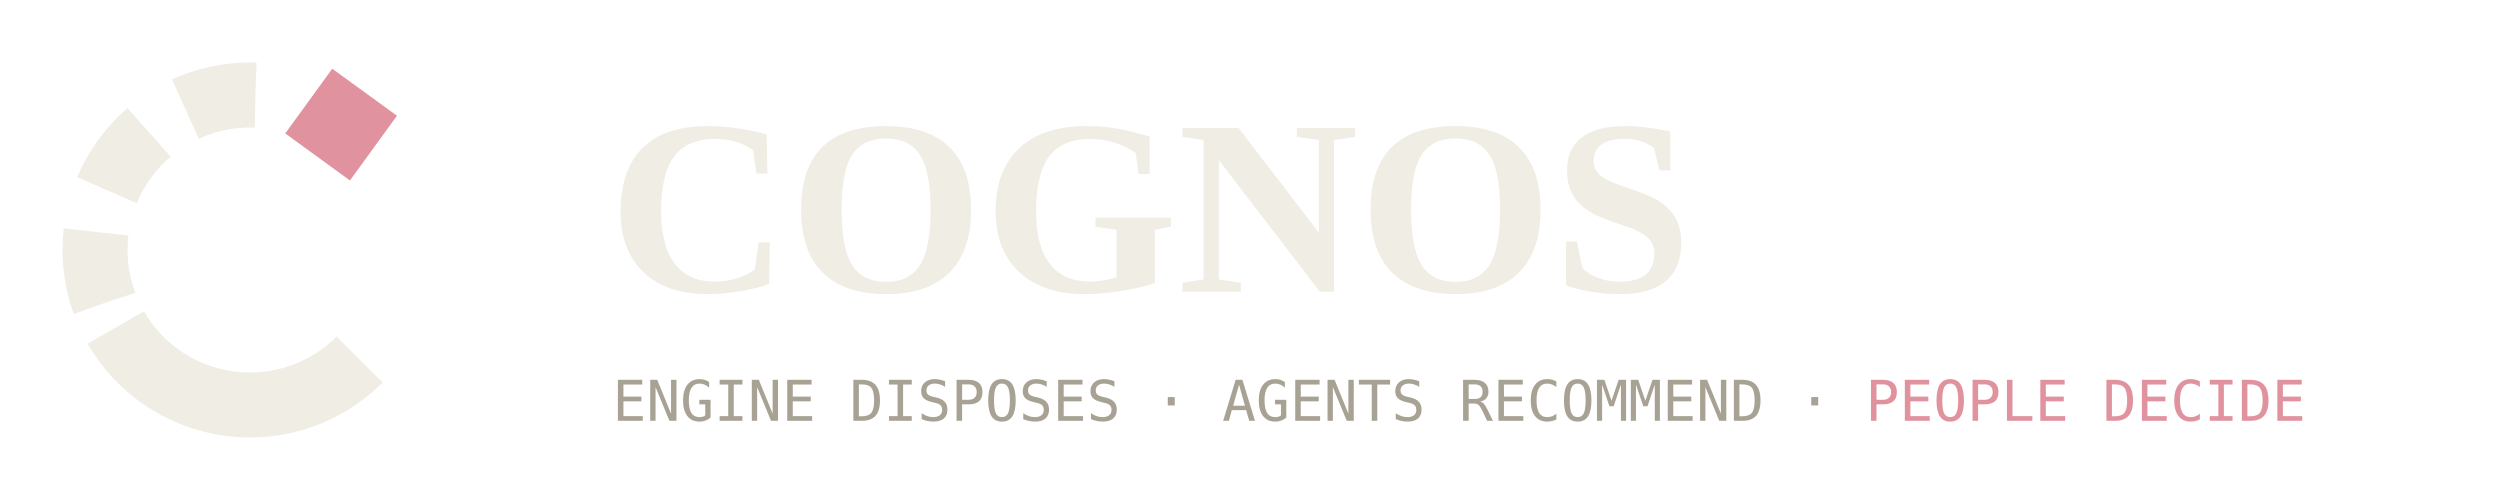
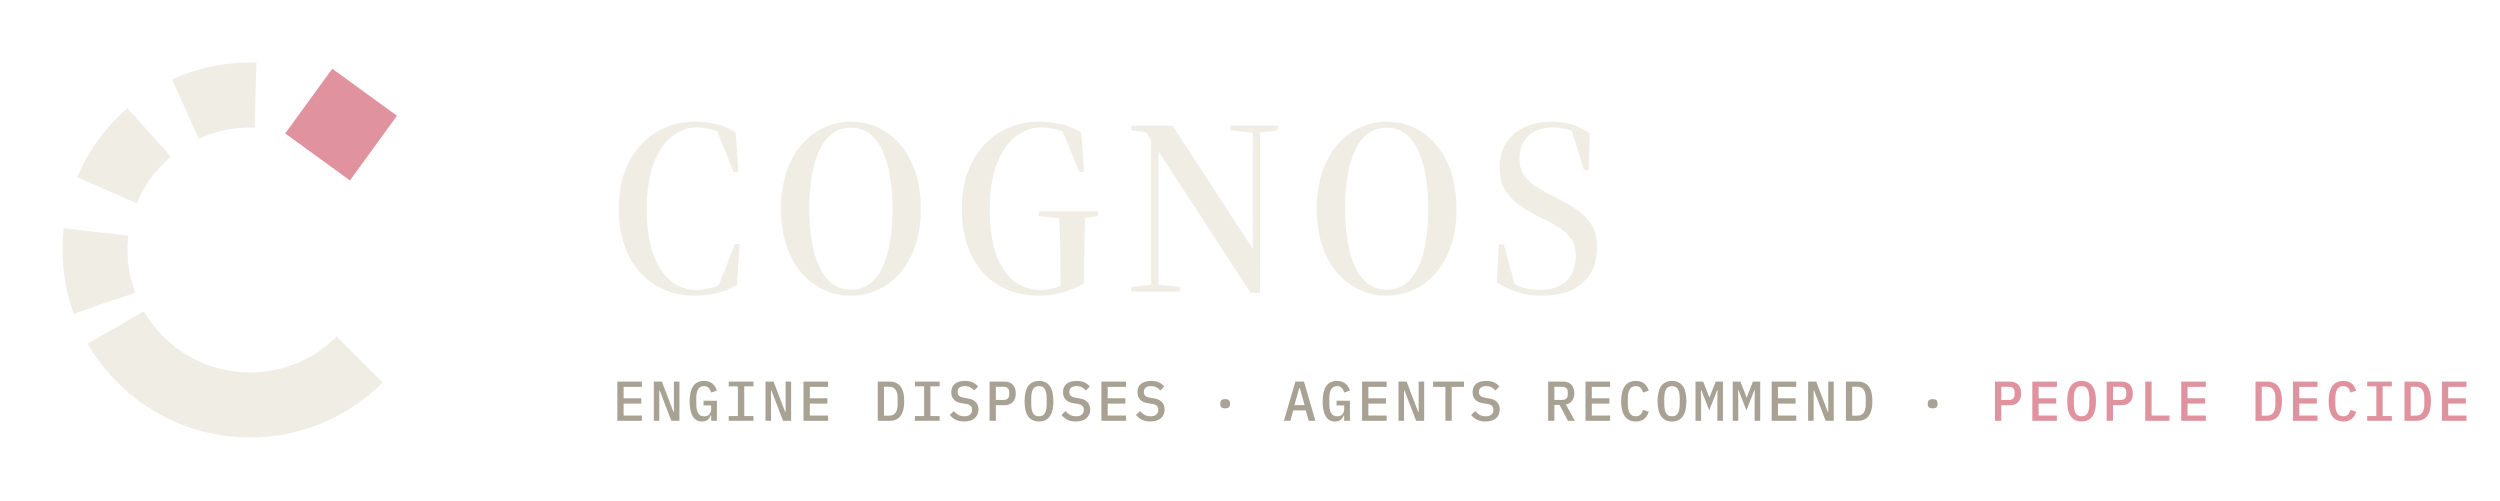
<svg xmlns="http://www.w3.org/2000/svg" viewBox="0 0 600 120" role="img" aria-label="COGNOS: engine disposes, agents recommend, people decide">
  <g transform="scale(1.2)">
    <path d="M71.92 71.92 A31 31 0 0 1 23.15 65.50" fill="none" stroke="#f0ede4" stroke-width="13" />
    <path d="M20.87 60.60 A31 31 0 0 1 51.08 19.02" fill="none" stroke="#f0ede4" stroke-width="13" stroke-dasharray="14.43 8.66" />
    <rect x="60.22" y="16.92" width="16" height="16" fill="#e0939e" transform="rotate(36 68.22 24.92)" />
  </g>
-   <text x="146" y="70" textLength="300" lengthAdjust="spacing" font-family="'Source Serif 4', Georgia, 'Times New Roman', serif" font-weight="600" font-size="60" fill="#f0ede4">COGNOS</text>
-   <text x="147" y="101" textLength="446" lengthAdjust="spacing" font-family="'IBM Plex Mono', Menlo, Consolas, monospace" font-weight="500" font-size="13.5" fill="#a8a294">ENGINE DISPOSES · AGENTS RECOMMEND · <tspan fill="#e0939e">PEOPLE DECIDE</tspan>
-   </text>
+   <path fill="#f0ede4" d="M166.68 70.96Q162.9 70.96 159.61 69.6Q156.32 68.24 153.81 65.59Q151.3 62.94 149.91 59.05Q148.52 55.16 148.52 50.08Q148.52 45 149.98 41.11Q151.44 37.22 153.99 34.57Q156.54 31.92 159.82 30.56Q163.1 29.2 166.72 29.2Q169.04 29.2 171.62 29.73Q174.2 30.26 176.58 31.84L177.2 41.28H176.08L171.95 31.08L175.08 31.92L175.32 33.36Q173.16 31.72 171.1 31.16Q169.04 30.6 167.12 30.6Q163.93 30.6 161.21 32.77Q158.49 34.94 156.86 39.28Q155.22 43.62 155.22 50.16Q155.22 56.68 156.79 60.99Q158.35 65.3 161.01 67.43Q163.67 69.56 167 69.56Q168.88 69.56 171.11 69Q173.34 68.44 175.48 66.76L175.41 68.24L172.29 69.04L176.36 58.56H177.52L176.9 68.32Q174.56 69.76 171.96 70.36Q169.36 70.96 166.68 70.96ZM204.22 70.96Q200.88 70.96 197.87 69.63Q194.86 68.3 192.52 65.68Q190.18 63.06 188.82 59.15Q187.46 55.24 187.46 50.04Q187.46 45 188.82 41.11Q190.18 37.22 192.52 34.58Q194.86 31.94 197.89 30.57Q200.92 29.2 204.22 29.2Q207.56 29.2 210.57 30.53Q213.58 31.86 215.92 34.52Q218.26 37.18 219.62 41.09Q220.98 45 220.98 50.2Q220.98 55.24 219.62 59.13Q218.26 63.02 215.92 65.64Q213.58 68.26 210.55 69.61Q207.52 70.96 204.22 70.96ZM204.22 69.52Q206.82 69.52 208.72 68.11Q210.61 66.7 211.82 64.1Q213.03 61.5 213.61 57.95Q214.2 54.4 214.2 50.18Q214.2 45.96 213.61 42.4Q213.03 38.84 211.82 36.21Q210.61 33.58 208.72 32.11Q206.82 30.64 204.22 30.64Q201.62 30.64 199.72 32.07Q197.83 33.5 196.62 36.11Q195.41 38.72 194.82 42.26Q194.24 45.8 194.24 50.02Q194.24 54.24 194.82 57.81Q195.41 61.38 196.62 64Q197.83 66.62 199.72 68.07Q201.62 69.52 204.22 69.52ZM249.28 70.96Q245.28 70.96 241.91 69.6Q238.54 68.24 236.06 65.59Q233.58 62.94 232.21 59.05Q230.84 55.16 230.84 50.08Q230.84 45 232.33 41.11Q233.82 37.22 236.4 34.57Q238.98 31.92 242.35 30.56Q245.72 29.2 249.52 29.2Q250.9 29.2 252.65 29.44Q254.4 29.68 256.18 30.25Q257.96 30.82 259.52 31.88L260.16 41.28H259.04L254.85 31.08L257.96 31.72L258.2 33.48Q256.04 31.77 253.95 31.18Q251.86 30.6 249.88 30.6Q246.57 30.6 243.76 32.77Q240.95 34.94 239.25 39.28Q237.54 43.62 237.54 50.16Q237.54 56.68 239.06 60.99Q240.59 65.3 243.31 67.43Q246.03 69.56 249.6 69.56Q251.02 69.56 252.58 69.24Q254.15 68.92 255.73 68.12L254.49 69.28V64.96Q254.49 61.12 254.42 57.58Q254.35 54.04 254.17 50.72H260.52Q260.36 54.04 260.28 57.58Q260.2 61.12 260.2 64.96V67.96Q257.8 69.48 254.95 70.22Q252.1 70.96 249.28 70.96ZM249.32 51.84V50.72H263.52V51.84L258.28 52.64H256.29ZM271.5 70V68.88L276.63 68.28H277.71L283.19 68.88V70ZM276.27 70V31.06H278.03V50.08V70ZM295.3 31.27V30.16H306.67V31.27L302.02 31.87H300.95ZM300.15 70.32 277.99 36.23H277.93L275.03 31.74L271.5 31.27V30.16H281.39L301.34 60.73H300.66V50.08V30.16H302.42V70.32ZM332.8 70.96Q329.46 70.96 326.45 69.63Q323.44 68.3 321.1 65.68Q318.76 63.06 317.4 59.15Q316.04 55.24 316.04 50.04Q316.04 45 317.4 41.11Q318.76 37.22 321.1 34.58Q323.44 31.94 326.47 30.57Q329.5 29.2 332.8 29.2Q336.14 29.2 339.15 30.53Q342.16 31.86 344.5 34.52Q346.84 37.18 348.2 41.09Q349.56 45 349.56 50.2Q349.56 55.24 348.2 59.13Q346.84 63.02 344.5 65.64Q342.16 68.26 339.13 69.61Q336.1 70.96 332.8 70.96ZM332.8 69.52Q335.4 69.52 337.3 68.11Q339.19 66.7 340.4 64.1Q341.61 61.5 342.19 57.95Q342.78 54.4 342.78 50.18Q342.78 45.96 342.19 42.4Q341.61 38.84 340.4 36.21Q339.19 33.58 337.3 32.11Q335.4 30.64 332.8 30.64Q330.2 30.64 328.3 32.07Q326.41 33.5 325.2 36.11Q323.99 38.72 323.4 42.26Q322.82 45.8 322.82 50.02Q322.82 54.24 323.4 57.81Q323.99 61.38 325.2 64Q326.41 66.62 328.3 68.07Q330.2 69.52 332.8 69.52ZM369.98 70.96Q366.88 70.96 364.15 70.09Q361.42 69.22 359.26 67.84L359.74 58.64H360.86L363.85 69.28L361.13 67.68L361.06 66.8Q362.7 67.82 364.02 68.44Q365.34 69.06 366.73 69.31Q368.12 69.56 369.82 69.56Q372.2 69.56 374.09 68.67Q375.99 67.78 377.09 65.95Q378.19 64.12 378.19 61.27Q378.19 59.05 377.2 57.53Q376.21 56.01 374.56 54.88Q372.91 53.75 370.98 52.83L369 51.85Q366.76 50.69 364.66 49.24Q362.56 47.79 361.23 45.62Q359.9 43.45 359.9 40.19Q359.9 36.81 361.46 34.35Q363.02 31.89 365.84 30.55Q368.66 29.2 372.34 29.2Q375.28 29.2 377.57 29.98Q379.87 30.76 381.53 32.08L381.29 40.87H380.18L377.02 30.76L379.98 31.96L380.14 33.56Q378.24 31.73 376.44 31.16Q374.63 30.6 372.49 30.6Q370.35 30.6 368.59 31.39Q366.83 32.19 365.76 33.9Q364.69 35.6 364.69 38.24Q364.69 40.4 365.69 41.93Q366.69 43.46 368.36 44.58Q370.03 45.7 371.95 46.68L373.89 47.66Q376.25 48.84 378.39 50.28Q380.53 51.72 381.91 53.87Q383.29 56.02 383.29 59.4Q383.29 62.82 381.82 65.44Q380.35 68.06 377.4 69.51Q374.45 70.96 369.98 70.96Z" />
+   <path fill="#a8a294" d="M148.16 101V91.58H154.06V92.85H149.67V95.59H153.9V96.86H149.67V99.73H154.06V101ZM158.35 93.75H158.23V101H156.91V91.58H158.85L161.62 98.83H161.74V91.58H163.06V101H161.12ZM170.68 99.7H170.58Q170.46 99.99 170.29 100.25Q170.12 100.51 169.88 100.72Q169.63 100.92 169.27 101.04Q168.92 101.16 168.46 101.16Q166.99 101.16 166.25 99.91Q165.51 98.65 165.51 96.36Q165.51 93.95 166.36 92.68Q167.21 91.42 168.96 91.42Q169.65 91.42 170.17 91.6Q170.69 91.79 171.06 92.11Q171.42 92.43 171.66 92.85Q171.91 93.28 172.06 93.75L170.69 94.21Q170.58 93.9 170.45 93.62Q170.31 93.35 170.12 93.13Q169.92 92.91 169.65 92.79Q169.37 92.67 168.98 92.67Q167.99 92.67 167.55 93.43Q167.11 94.2 167.11 95.49V96.99Q167.11 97.64 167.21 98.18Q167.3 98.72 167.53 99.1Q167.75 99.49 168.11 99.7Q168.46 99.92 168.98 99.92Q169.8 99.92 170.24 99.43Q170.68 98.93 170.68 98.17V97.31H168.86V96.18H172.06V101H170.68ZM174.89 101V99.85H177.1V92.72H174.89V91.58H180.83V92.72H178.62V99.85H180.83V101ZM185.16 93.75H185.04V101H183.72V91.58H185.66L188.43 98.83H188.55V91.58H189.87V101H187.93ZM192.84 101V91.58H198.74V92.85H194.36V95.59H198.58V96.86H194.36V99.73H198.74V101ZM210.66 91.58H213.47Q215.28 91.58 216.15 92.78Q217.02 93.98 217.02 96.29Q217.02 98.6 216.15 99.8Q215.28 101 213.47 101H210.66ZM213.38 99.76Q214.42 99.76 214.92 99.06Q215.43 98.37 215.43 97.07V95.51Q215.43 94.21 214.92 93.51Q214.42 92.82 213.38 92.82H212.16V99.76ZM219.57 101V99.85H221.79V92.72H219.57V91.58H225.51V92.72H223.3V99.85H225.51V101ZM231.4 101.16Q230.17 101.16 229.33 100.73Q228.5 100.3 227.96 99.58L228.93 98.65Q229.47 99.3 230.08 99.6Q230.68 99.91 231.45 99.91Q232.34 99.91 232.82 99.5Q233.3 99.1 233.3 98.34Q233.3 97.73 232.95 97.4Q232.6 97.07 231.75 96.92L230.72 96.76Q230.05 96.65 229.59 96.4Q229.13 96.15 228.85 95.81Q228.56 95.47 228.44 95.04Q228.31 94.61 228.31 94.14Q228.31 92.81 229.17 92.11Q230.04 91.42 231.55 91.42Q232.67 91.42 233.46 91.77Q234.25 92.13 234.73 92.78L233.79 93.72Q233.4 93.25 232.86 92.96Q232.33 92.67 231.55 92.67Q230.71 92.67 230.27 93.03Q229.83 93.39 229.83 94.07Q229.83 94.66 230.18 94.99Q230.52 95.32 231.4 95.47L232.4 95.64Q233.67 95.87 234.25 96.57Q234.83 97.26 234.83 98.26Q234.83 98.91 234.61 99.45Q234.38 99.99 233.94 100.37Q233.51 100.74 232.86 100.95Q232.22 101.16 231.4 101.16ZM237.5 101V91.58H241.02Q242.37 91.58 243.08 92.33Q243.79 93.09 243.79 94.41Q243.79 95.73 243.08 96.49Q242.37 97.25 241.02 97.25H239.01V101ZM239.01 95.99H240.8Q242.2 95.99 242.2 94.7V94.11Q242.2 92.83 240.8 92.83H239.01ZM249.35 101.16Q248.46 101.16 247.81 100.83Q247.15 100.5 246.73 99.88Q246.3 99.26 246.1 98.35Q245.9 97.45 245.9 96.29Q245.9 95.14 246.1 94.23Q246.3 93.32 246.73 92.7Q247.15 92.08 247.81 91.75Q248.46 91.42 249.35 91.42Q250.25 91.42 250.9 91.75Q251.55 92.08 251.98 92.7Q252.41 93.32 252.61 94.23Q252.81 95.14 252.81 96.29Q252.81 97.45 252.61 98.35Q252.41 99.26 251.98 99.88Q251.55 100.5 250.9 100.83Q250.25 101.16 249.35 101.16ZM249.35 99.91Q250.37 99.91 250.79 99.14Q251.2 98.38 251.2 97.07V95.49Q251.2 94.2 250.79 93.43Q250.37 92.67 249.35 92.67Q248.34 92.67 247.92 93.43Q247.5 94.2 247.5 95.49V97.08Q247.5 98.38 247.92 99.14Q248.34 99.91 249.35 99.91ZM258.21 101.16Q256.98 101.16 256.14 100.73Q255.31 100.3 254.77 99.58L255.74 98.65Q256.28 99.3 256.89 99.6Q257.49 99.91 258.26 99.91Q259.15 99.91 259.63 99.5Q260.11 99.1 260.11 98.34Q260.11 97.73 259.76 97.4Q259.41 97.07 258.56 96.92L257.53 96.76Q256.86 96.65 256.4 96.4Q255.94 96.15 255.66 95.81Q255.37 95.47 255.25 95.04Q255.12 94.61 255.12 94.14Q255.12 92.81 255.98 92.11Q256.85 91.42 258.36 91.42Q259.48 91.42 260.27 91.77Q261.06 92.13 261.54 92.78L260.6 93.72Q260.21 93.25 259.67 92.96Q259.14 92.67 258.36 92.67Q257.52 92.67 257.08 93.03Q256.64 93.39 256.64 94.07Q256.64 94.66 256.99 94.99Q257.33 95.32 258.21 95.47L259.21 95.64Q260.48 95.87 261.06 96.57Q261.64 97.26 261.64 98.26Q261.64 98.91 261.42 99.45Q261.19 99.99 260.75 100.37Q260.32 100.74 259.67 100.95Q259.03 101.16 258.21 101.16ZM264.34 101V91.58H270.24V92.85H265.85V95.59H270.08V96.86H265.85V99.73H270.24V101ZM276.08 101.16Q274.85 101.16 274.02 100.73Q273.18 100.3 272.64 99.58L273.61 98.65Q274.15 99.3 274.76 99.6Q275.37 99.91 276.14 99.91Q277.03 99.91 277.51 99.5Q277.99 99.1 277.99 98.34Q277.99 97.73 277.64 97.4Q277.28 97.07 276.43 96.92L275.41 96.76Q274.73 96.65 274.27 96.4Q273.82 96.15 273.53 95.81Q273.25 95.47 273.12 95.04Q272.99 94.61 272.99 94.14Q272.99 92.81 273.86 92.11Q274.72 91.42 276.23 91.42Q277.35 91.42 278.14 91.77Q278.93 92.13 279.42 92.78L278.47 93.72Q278.08 93.25 277.55 92.96Q277.01 92.67 276.23 92.67Q275.39 92.67 274.96 93.03Q274.52 93.39 274.52 94.07Q274.52 94.66 274.86 94.99Q275.21 95.32 276.08 95.47L277.08 95.64Q278.35 95.87 278.93 96.57Q279.51 97.26 279.51 98.26Q279.51 98.91 279.29 99.45Q279.07 99.99 278.63 100.37Q278.19 100.74 277.55 100.95Q276.91 101.16 276.08 101.16ZM294.04 98Q293.39 98 293.13 97.73Q292.86 97.46 292.86 97.07V96.72Q292.86 96.33 293.13 96.06Q293.39 95.79 294.04 95.79Q294.69 95.79 294.95 96.06Q295.21 96.33 295.21 96.72V97.07Q295.21 97.46 294.95 97.73Q294.69 98 294.04 98ZM314.1 101 313.38 98.49H310.39L309.67 101H308.13L310.89 91.58H312.95L315.7 101ZM311.94 93.1H311.83L310.67 97.23H313.1ZM322.6 99.7H322.51Q322.39 99.99 322.22 100.25Q322.05 100.51 321.8 100.72Q321.55 100.92 321.2 101.04Q320.85 101.16 320.39 101.16Q318.92 101.16 318.17 99.91Q317.43 98.65 317.43 96.36Q317.43 93.95 318.28 92.68Q319.13 91.42 320.89 91.42Q321.58 91.42 322.1 91.6Q322.62 91.79 322.98 92.11Q323.35 92.43 323.59 92.85Q323.83 93.28 323.98 93.75L322.62 94.21Q322.51 93.9 322.37 93.62Q322.24 93.35 322.04 93.13Q321.85 92.91 321.57 92.79Q321.29 92.67 320.9 92.67Q319.92 92.67 319.48 93.43Q319.04 94.2 319.04 95.49V96.99Q319.04 97.64 319.13 98.18Q319.23 98.72 319.45 99.1Q319.67 99.49 320.03 99.7Q320.39 99.92 320.9 99.92Q321.73 99.92 322.16 99.43Q322.6 98.93 322.6 98.17V97.31H320.78V96.18H323.98V101H322.6ZM326.9 101V91.58H332.8V92.85H328.41V95.59H332.63V96.86H328.41V99.73H332.8V101ZM337.09 93.75H336.97V101H335.64V91.58H337.59L340.35 98.83H340.48V91.58H341.8V101H339.86ZM348.41 92.85V101H346.9V92.85H343.95V91.58H351.37V92.85ZM356.51 101.16Q355.29 101.16 354.45 100.73Q353.61 100.3 353.07 99.58L354.04 98.65Q354.58 99.3 355.19 99.6Q355.8 99.91 356.57 99.91Q357.46 99.91 357.94 99.5Q358.42 99.1 358.42 98.34Q358.42 97.73 358.07 97.4Q357.72 97.07 356.86 96.92L355.84 96.76Q355.16 96.65 354.7 96.4Q354.25 96.15 353.96 95.81Q353.68 95.47 353.55 95.04Q353.42 94.61 353.42 94.14Q353.42 92.81 354.29 92.11Q355.15 91.42 356.66 91.42Q357.78 91.42 358.57 91.77Q359.36 92.13 359.85 92.78L358.9 93.72Q358.51 93.25 357.98 92.96Q357.45 92.67 356.66 92.67Q355.83 92.67 355.39 93.03Q354.95 93.39 354.95 94.07Q354.95 94.66 355.29 94.99Q355.64 95.32 356.51 95.47L357.51 95.64Q358.78 95.87 359.36 96.57Q359.94 97.26 359.94 98.26Q359.94 98.91 359.72 99.45Q359.5 99.99 359.06 100.37Q358.62 100.74 357.98 100.95Q357.34 101.16 356.51 101.16ZM373.05 101H371.55V91.58H375.08Q376.43 91.58 377.13 92.33Q377.84 93.09 377.84 94.41Q377.84 95.49 377.32 96.19Q376.79 96.9 375.8 97.06L377.98 101H376.3L374.31 97.19H373.05ZM374.86 95.98Q376.26 95.98 376.26 94.7V94.11Q376.26 92.83 374.86 92.83H373.05V95.98ZM380.52 101V91.58H386.42V92.85H382.03V95.59H386.25V96.86H382.03V99.73H386.42V101ZM392.61 101.16Q390.82 101.16 389.95 99.89Q389.07 98.62 389.07 96.29Q389.07 93.95 389.95 92.68Q390.82 91.42 392.61 91.42Q393.3 91.42 393.81 91.6Q394.31 91.78 394.68 92.1Q395.04 92.41 395.29 92.84Q395.54 93.26 395.7 93.75L394.34 94.21Q394.23 93.89 394.1 93.6Q393.96 93.32 393.76 93.12Q393.56 92.91 393.28 92.79Q393 92.67 392.6 92.67Q391.6 92.67 391.14 93.43Q390.68 94.2 390.68 95.49V97.08Q390.68 98.38 391.14 99.14Q391.6 99.91 392.6 99.91Q393 99.91 393.28 99.78Q393.56 99.66 393.76 99.46Q393.96 99.26 394.1 98.97Q394.23 98.69 394.34 98.37L395.7 98.83Q395.54 99.31 395.29 99.74Q395.04 100.16 394.68 100.48Q394.31 100.8 393.81 100.98Q393.3 101.16 392.61 101.16ZM401.28 101.16Q400.39 101.16 399.73 100.83Q399.08 100.5 398.65 99.88Q398.23 99.26 398.03 98.35Q397.82 97.45 397.82 96.29Q397.82 95.14 398.03 94.23Q398.23 93.32 398.65 92.7Q399.08 92.08 399.73 91.75Q400.39 91.42 401.28 91.42Q402.17 91.42 402.82 91.75Q403.48 92.08 403.9 92.7Q404.33 93.32 404.53 94.23Q404.73 95.14 404.73 96.29Q404.73 97.45 404.53 98.35Q404.33 99.26 403.9 99.88Q403.48 100.5 402.82 100.83Q402.17 101.16 401.28 101.16ZM401.28 99.91Q402.29 99.91 402.71 99.14Q403.13 98.38 403.13 97.07V95.49Q403.13 94.2 402.71 93.43Q402.29 92.67 401.28 92.67Q400.27 92.67 399.85 93.43Q399.43 94.2 399.43 95.49V97.08Q399.43 98.38 399.85 99.14Q400.27 99.91 401.28 99.91ZM412.17 96.49 412.21 93.66H412.11L410.22 98.5L408.33 93.66H408.22L408.26 96.49V101H406.92V91.58H408.77L410.22 95.32H410.31L411.77 91.58H413.51V101H412.17ZM421.11 96.49 421.15 93.66H421.04L419.15 98.5L417.26 93.66H417.15L417.19 96.49V101H415.86V91.58H417.71L419.15 95.32H419.25L420.7 91.58H422.45V101H421.11ZM425.2 101V91.58H431.1V92.85H426.71V95.59H430.94V96.86H426.71V99.73H431.1V101ZM435.39 93.75H435.27V101H433.95V91.58H435.89L438.66 98.83H438.78V91.58H440.1V101H438.16ZM443.02 91.58H445.83Q447.64 91.58 448.51 92.78Q449.38 93.98 449.38 96.29Q449.38 98.6 448.51 99.8Q447.64 101 445.83 101H443.02ZM445.73 99.76Q446.77 99.76 447.28 99.06Q447.78 98.37 447.78 97.07V95.51Q447.78 94.21 447.28 93.51Q446.77 92.82 445.73 92.82H444.52V99.76ZM463.84 98Q463.19 98 462.92 97.73Q462.66 97.46 462.66 97.07V96.72Q462.66 96.33 462.92 96.06Q463.19 95.79 463.84 95.79Q464.48 95.79 464.75 96.06Q465.01 96.33 465.01 96.72V97.07Q465.01 97.46 464.75 97.73Q464.48 98 463.84 98Z" />
+   <path fill="#e0939e" d="M478.79 101V91.58H482.32Q483.67 91.58 484.38 92.33Q485.08 93.09 485.08 94.41Q485.08 95.73 484.38 96.49Q483.67 97.25 482.32 97.25H480.31V101ZM480.31 95.99H482.09Q483.49 95.99 483.49 94.7V94.11Q483.49 92.83 482.09 92.83H480.31ZM487.76 101V91.58H493.66V92.85H489.27V95.59H493.49V96.86H489.27V99.73H493.66V101ZM499.58 101.16Q498.69 101.16 498.04 100.83Q497.38 100.5 496.96 99.88Q496.53 99.26 496.33 98.35Q496.13 97.45 496.13 96.29Q496.13 95.14 496.33 94.23Q496.53 93.32 496.96 92.7Q497.38 92.08 498.04 91.75Q498.69 91.42 499.58 91.42Q500.47 91.42 501.13 91.75Q501.78 92.08 502.21 92.7Q502.63 93.32 502.84 94.23Q503.04 95.14 503.04 96.29Q503.04 97.45 502.84 98.35Q502.63 99.26 502.21 99.88Q501.78 100.5 501.13 100.83Q500.47 101.16 499.58 101.16ZM499.58 99.91Q500.6 99.91 501.01 99.14Q501.43 98.38 501.43 97.07V95.49Q501.43 94.2 501.01 93.43Q500.6 92.67 499.58 92.67Q498.57 92.67 498.15 93.43Q497.73 94.2 497.73 95.49V97.08Q497.73 98.38 498.15 99.14Q498.57 99.91 499.58 99.91ZM505.6 101V91.58H509.13Q510.48 91.58 511.19 92.33Q511.89 93.09 511.89 94.41Q511.89 95.73 511.19 96.49Q510.48 97.25 509.13 97.25H507.12V101ZM507.12 95.99H508.9Q510.3 95.99 510.3 94.7V94.11Q510.3 92.83 508.9 92.83H507.12ZM514.86 101V91.58H516.38V99.73H520.67V101ZM523.5 101V91.58H529.4V92.85H525.02V95.59H529.24V96.86H525.02V99.73H529.4V101ZM541.32 91.58H544.13Q545.94 91.58 546.81 92.78Q547.68 93.98 547.68 96.29Q547.68 98.6 546.81 99.8Q545.94 101 544.13 101H541.32ZM544.04 99.76Q545.08 99.76 545.58 99.06Q546.09 98.37 546.09 97.07V95.51Q546.09 94.21 545.58 93.51Q545.08 92.82 544.04 92.82H542.82V99.76ZM550.31 101V91.58H556.21V92.85H551.83V95.59H556.05V96.86H551.83V99.73H556.21V101ZM562.41 101.16Q560.61 101.16 559.74 99.89Q558.87 98.62 558.87 96.29Q558.87 93.95 559.74 92.68Q560.61 91.42 562.41 91.42Q563.1 91.42 563.6 91.6Q564.11 91.78 564.48 92.1Q564.84 92.41 565.09 92.84Q565.34 93.26 565.5 93.75L564.14 94.21Q564.03 93.89 563.89 93.6Q563.76 93.32 563.56 93.12Q563.35 92.91 563.08 92.79Q562.8 92.67 562.4 92.67Q561.4 92.67 560.94 93.43Q560.48 94.2 560.48 95.49V97.08Q560.48 98.38 560.94 99.14Q561.4 99.91 562.4 99.91Q562.8 99.91 563.08 99.78Q563.35 99.66 563.56 99.46Q563.76 99.26 563.89 98.97Q564.03 98.69 564.14 98.37L565.5 98.83Q565.34 99.31 565.09 99.74Q564.84 100.16 564.48 100.48Q564.11 100.8 563.6 100.98Q563.1 101.16 562.41 101.16ZM568.11 101V99.85H570.32V92.72H568.11V91.58H574.05V92.72H571.83V99.85H574.05V101ZM577.07 91.58H579.88Q581.69 91.58 582.56 92.78Q583.43 93.98 583.43 96.29Q583.43 98.6 582.56 99.8Q581.69 101 579.88 101H577.07ZM579.78 99.76Q580.82 99.76 581.33 99.06Q581.84 98.37 581.84 97.07V95.51Q581.84 94.21 581.33 93.51Q580.82 92.82 579.78 92.82H578.57V99.76ZM586.06 101V91.58H591.96V92.85H587.57V95.59H591.8V96.86H587.57V99.73H591.96V101Z" />
</svg>
